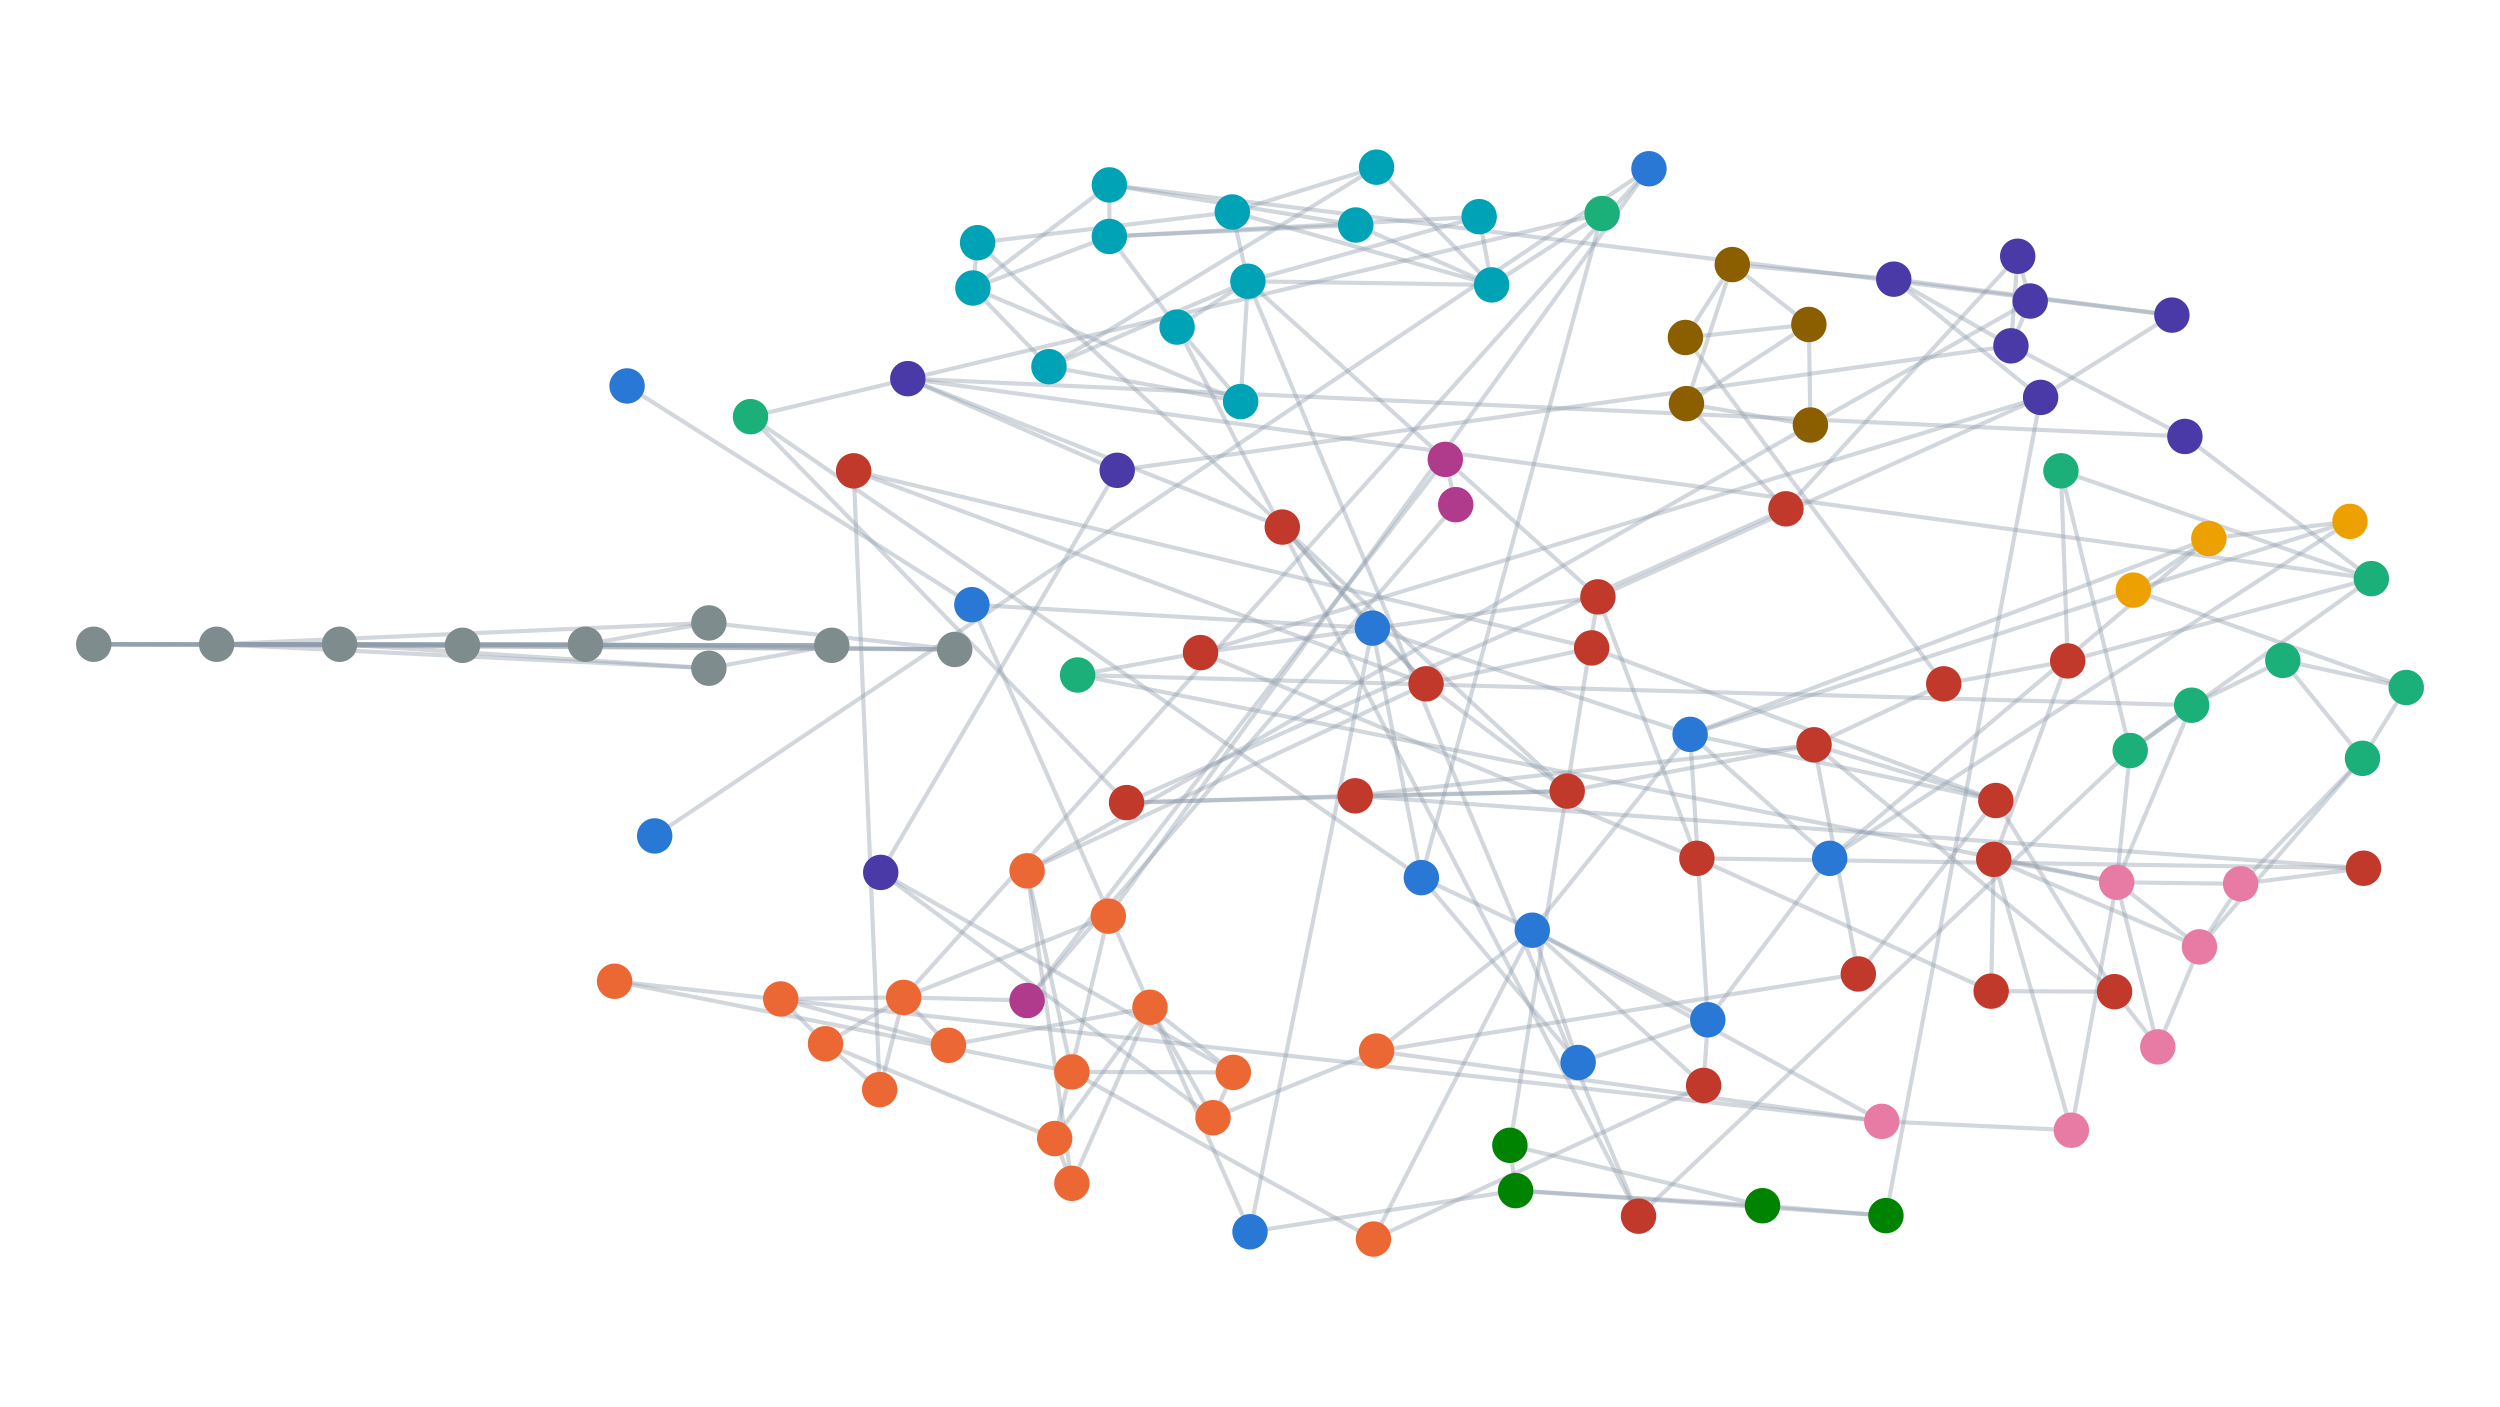
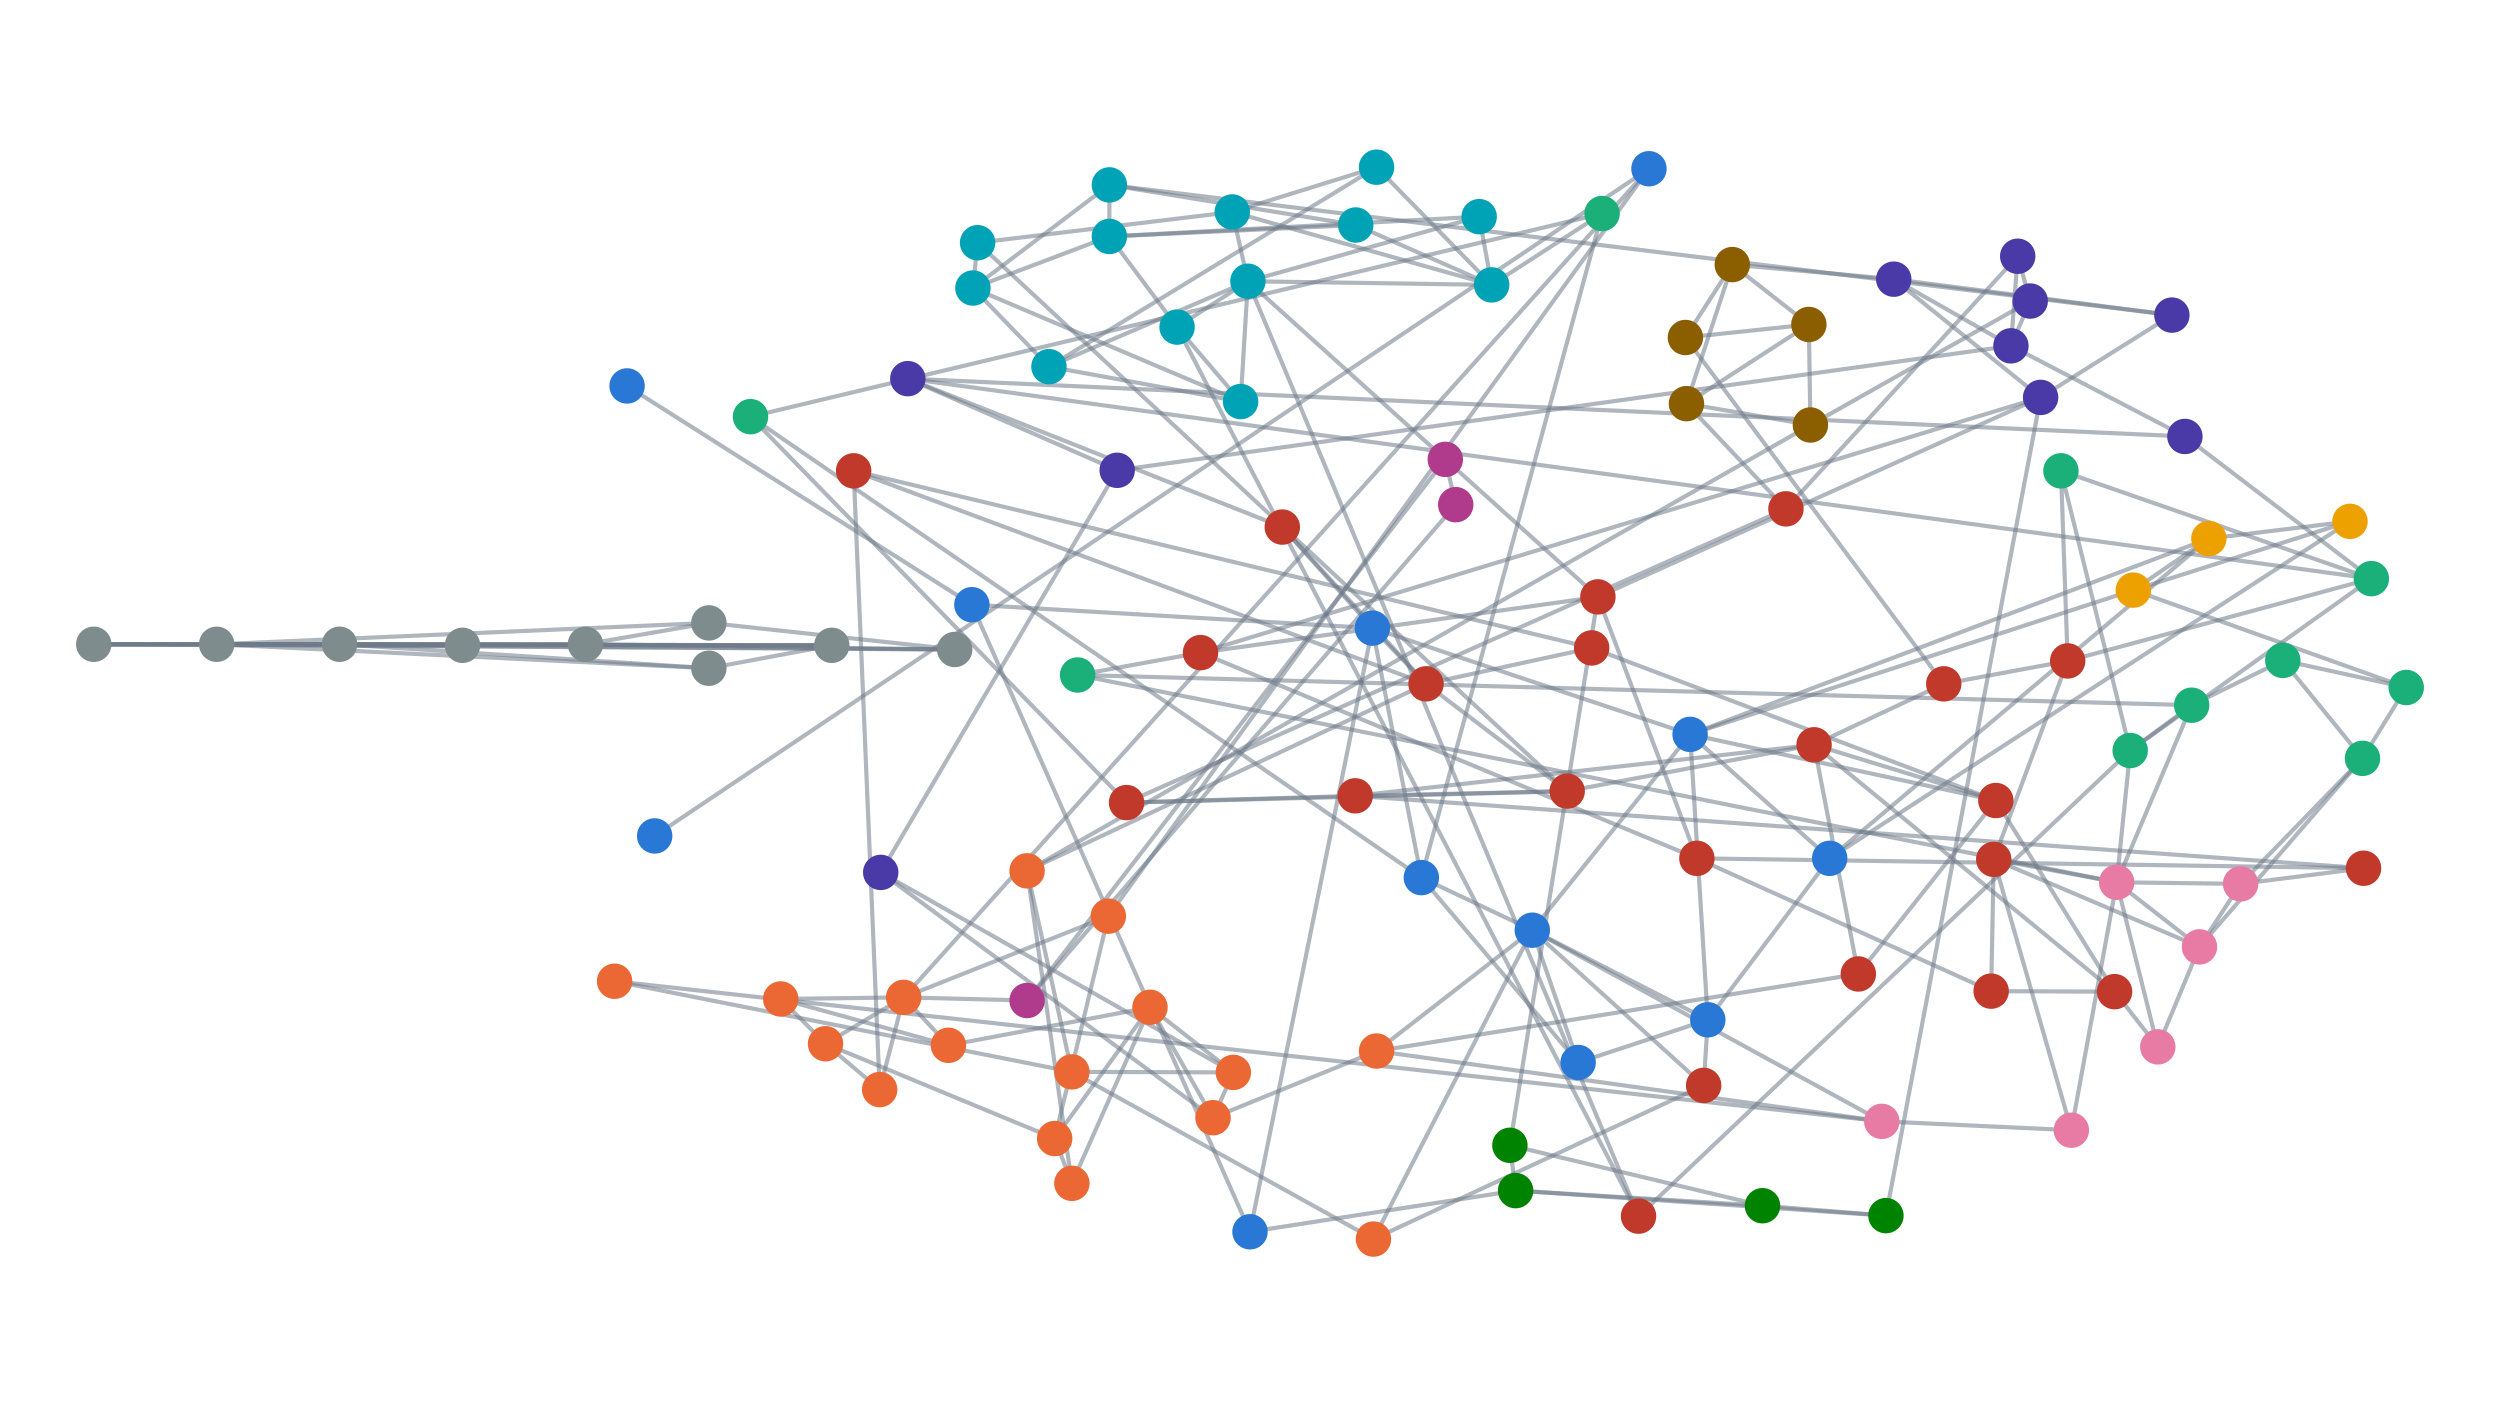
<svg xmlns="http://www.w3.org/2000/svg" viewBox="0 0 480 270" role="img" aria-hidden="true">
-   <g stroke="#8E9BAA" stroke-opacity="0.4" stroke-width="0.8">
+   <g stroke="#6E7A89" stroke-opacity="0.55" stroke-width="0.8">
    <line x1="18.0" y1="123.7" x2="41.6" y2="123.7" />
    <line x1="41.6" y1="123.7" x2="65.2" y2="123.7" />
    <line x1="18.0" y1="123.7" x2="65.2" y2="123.7" />
    <line x1="159.7" y1="123.9" x2="65.2" y2="123.7" />
    <line x1="41.6" y1="123.7" x2="159.7" y2="123.9" />
    <line x1="18.0" y1="123.7" x2="159.7" y2="123.9" />
    <line x1="183.3" y1="124.7" x2="112.4" y2="123.7" />
    <line x1="159.7" y1="123.9" x2="88.8" y2="123.9" />
    <line x1="65.2" y1="123.7" x2="88.8" y2="123.9" />
    <line x1="18.0" y1="123.7" x2="88.8" y2="123.9" />
    <line x1="41.6" y1="123.7" x2="112.4" y2="123.7" />
    <line x1="18.0" y1="123.7" x2="112.4" y2="123.7" />
    <line x1="183.3" y1="124.7" x2="18.0" y2="123.7" />
    <line x1="183.3" y1="124.7" x2="41.6" y2="123.7" />
    <line x1="112.4" y1="123.7" x2="136.1" y2="119.6" />
    <line x1="183.3" y1="124.7" x2="136.1" y2="119.6" />
    <line x1="41.6" y1="123.7" x2="136.1" y2="119.6" />
    <line x1="159.7" y1="123.9" x2="136.1" y2="128.3" />
    <line x1="65.2" y1="123.7" x2="136.1" y2="128.3" />
    <line x1="41.6" y1="123.7" x2="136.1" y2="128.3" />
    <line x1="279.5" y1="96.9" x2="277.5" y2="88.2" />
    <line x1="236.8" y1="205.9" x2="232.9" y2="214.6" />
    <line x1="291.0" y1="228.6" x2="289.9" y2="219.9" />
    <line x1="324.5" y1="141.0" x2="351.3" y2="164.8" />
    <line x1="149.9" y1="191.8" x2="173.5" y2="191.5" />
    <line x1="386.1" y1="66.4" x2="389.8" y2="57.8" />
    <line x1="409.6" y1="113.3" x2="451.2" y2="100.1" />
    <line x1="236.6" y1="40.7" x2="264.3" y2="32.1" />
    <line x1="202.5" y1="218.6" x2="220.8" y2="193.4" />
    <line x1="214.5" y1="90.3" x2="169.1" y2="167.5" />
    <line x1="186.6" y1="116.1" x2="240.0" y2="236.5" />
    <line x1="351.3" y1="164.8" x2="327.9" y2="195.8" />
    <line x1="323.8" y1="77.5" x2="347.6" y2="81.6" />
    <line x1="323.8" y1="77.5" x2="347.3" y2="62.3" />
    <line x1="168.9" y1="209.2" x2="158.5" y2="200.4" />
    <line x1="387.4" y1="49.2" x2="389.8" y2="57.8" />
    <line x1="149.9" y1="191.8" x2="182.1" y2="200.7" />
    <line x1="286.4" y1="54.7" x2="284.0" y2="41.6" />
    <line x1="323.8" y1="77.5" x2="332.6" y2="50.8" />
    <line x1="173.5" y1="191.5" x2="182.1" y2="200.7" />
    <line x1="316.6" y1="32.4" x2="125.7" y2="160.5" />
    <line x1="332.6" y1="50.8" x2="347.3" y2="62.3" />
    <line x1="409.6" y1="113.3" x2="424.1" y2="103.4" />
    <line x1="197.2" y1="167.2" x2="205.8" y2="227.2" />
    <line x1="323.6" y1="64.8" x2="332.6" y2="50.8" />
    <line x1="307.6" y1="41.0" x2="144.1" y2="80.0" />
    <line x1="348.3" y1="143.0" x2="356.8" y2="187.0" />
    <line x1="338.4" y1="231.5" x2="362.1" y2="233.4" />
    <line x1="373.2" y1="131.3" x2="397.0" y2="126.9" />
    <line x1="325.8" y1="164.8" x2="382.3" y2="190.3" />
    <line x1="422.3" y1="181.8" x2="430.2" y2="169.7" />
    <line x1="409.0" y1="144.1" x2="395.7" y2="90.4" />
    <line x1="422.3" y1="181.8" x2="414.3" y2="201.0" />
    <line x1="462.0" y1="132.0" x2="438.3" y2="126.8" />
    <line x1="279.5" y1="96.9" x2="197.2" y2="192.1" />
    <line x1="451.2" y1="100.1" x2="424.1" y2="103.4" />
    <line x1="324.5" y1="141.0" x2="327.9" y2="195.8" />
    <line x1="406.0" y1="190.4" x2="383.2" y2="153.7" />
    <line x1="323.6" y1="64.8" x2="347.3" y2="62.3" />
    <line x1="406.4" y1="169.4" x2="422.3" y2="181.8" />
    <line x1="206.9" y1="129.6" x2="420.8" y2="135.4" />
    <line x1="348.3" y1="143.0" x2="383.2" y2="153.7" />
    <line x1="158.5" y1="200.4" x2="173.5" y2="191.5" />
    <line x1="213.0" y1="45.4" x2="213.0" y2="35.5" />
    <line x1="395.7" y1="90.4" x2="455.3" y2="111.1" />
    <line x1="263.5" y1="120.6" x2="272.9" y2="168.5" />
    <line x1="230.5" y1="125.3" x2="306.8" y2="114.6" />
    <line x1="430.2" y1="169.7" x2="453.8" y2="166.7" />
    <line x1="455.3" y1="111.1" x2="397.0" y2="126.9" />
    <line x1="300.9" y1="151.9" x2="260.2" y2="152.8" />
    <line x1="238.2" y1="77.1" x2="226.0" y2="62.8" />
    <line x1="201.4" y1="70.4" x2="238.2" y2="77.1" />
    <line x1="277.5" y1="88.2" x2="197.2" y2="192.1" />
    <line x1="348.3" y1="143.0" x2="373.2" y2="131.3" />
    <line x1="397.7" y1="217.0" x2="361.3" y2="215.3" />
    <line x1="387.4" y1="49.2" x2="386.1" y2="66.4" />
    <line x1="263.5" y1="120.6" x2="273.8" y2="131.3" />
    <line x1="419.5" y1="83.8" x2="174.3" y2="72.7" />
    <line x1="327.9" y1="195.8" x2="294.2" y2="178.6" />
    <line x1="406.4" y1="169.4" x2="430.2" y2="169.7" />
    <line x1="373.2" y1="131.3" x2="323.6" y2="64.8" />
    <line x1="238.2" y1="77.1" x2="186.8" y2="55.3" />
    <line x1="264.3" y1="201.8" x2="361.3" y2="215.3" />
    <line x1="347.6" y1="81.6" x2="347.3" y2="62.3" />
    <line x1="356.8" y1="187.0" x2="383.2" y2="153.7" />
    <line x1="324.5" y1="141.0" x2="383.2" y2="153.7" />
    <line x1="213.0" y1="35.5" x2="186.8" y2="55.3" />
    <line x1="230.5" y1="125.3" x2="391.8" y2="76.3" />
    <line x1="212.8" y1="175.9" x2="316.6" y2="32.4" />
    <line x1="324.5" y1="141.0" x2="424.1" y2="103.4" />
    <line x1="220.8" y1="193.4" x2="236.8" y2="205.9" />
    <line x1="300.9" y1="151.9" x2="348.3" y2="143.0" />
    <line x1="273.8" y1="131.3" x2="246.2" y2="101.2" />
    <line x1="213.0" y1="45.4" x2="186.8" y2="55.3" />
    <line x1="213.0" y1="45.4" x2="226.0" y2="62.8" />
    <line x1="260.2" y1="152.8" x2="216.3" y2="154.1" />
    <line x1="324.5" y1="141.0" x2="294.2" y2="178.6" />
    <line x1="286.4" y1="54.7" x2="260.3" y2="43.2" />
    <line x1="294.2" y1="178.6" x2="272.9" y2="168.5" />
    <line x1="220.8" y1="193.4" x2="182.1" y2="200.7" />
    <line x1="286.4" y1="54.7" x2="239.6" y2="54.0" />
    <line x1="406.4" y1="169.4" x2="409.0" y2="144.1" />
    <line x1="294.2" y1="178.6" x2="303.0" y2="204.0" />
    <line x1="382.3" y1="190.3" x2="406.0" y2="190.4" />
    <line x1="419.5" y1="83.8" x2="455.3" y2="111.1" />
    <line x1="202.5" y1="218.6" x2="158.5" y2="200.4" />
    <line x1="351.3" y1="164.8" x2="424.1" y2="103.4" />
    <line x1="212.8" y1="175.9" x2="173.5" y2="191.5" />
    <line x1="397.0" y1="126.9" x2="382.8" y2="165.0" />
    <line x1="232.9" y1="214.6" x2="264.3" y2="201.8" />
    <line x1="213.0" y1="45.4" x2="284.0" y2="41.6" />
    <line x1="220.8" y1="193.4" x2="232.9" y2="214.6" />
    <line x1="300.9" y1="151.9" x2="273.8" y2="131.3" />
    <line x1="263.7" y1="237.9" x2="205.8" y2="205.8" />
    <line x1="197.2" y1="167.2" x2="205.8" y2="205.8" />
    <line x1="158.5" y1="200.4" x2="149.9" y2="191.8" />
    <line x1="213.0" y1="35.5" x2="417.0" y2="60.5" />
    <line x1="383.2" y1="153.7" x2="305.6" y2="124.4" />
    <line x1="238.2" y1="77.1" x2="239.6" y2="54.0" />
    <line x1="273.8" y1="131.3" x2="305.6" y2="124.4" />
    <line x1="422.3" y1="181.8" x2="382.8" y2="165.0" />
    <line x1="409.0" y1="144.1" x2="455.3" y2="111.1" />
    <line x1="174.3" y1="72.7" x2="214.5" y2="90.3" />
    <line x1="173.5" y1="191.5" x2="197.2" y2="192.1" />
    <line x1="163.9" y1="90.4" x2="168.9" y2="209.2" />
    <line x1="213.0" y1="45.4" x2="260.3" y2="43.2" />
    <line x1="324.5" y1="141.0" x2="263.5" y2="120.6" />
    <line x1="325.8" y1="164.8" x2="306.8" y2="114.6" />
    <line x1="201.4" y1="70.4" x2="239.6" y2="54.0" />
    <line x1="284.0" y1="41.6" x2="239.6" y2="54.0" />
    <line x1="273.8" y1="131.3" x2="197.2" y2="167.2" />
    <line x1="236.6" y1="40.7" x2="239.6" y2="54.0" />
    <line x1="391.8" y1="76.3" x2="363.6" y2="53.6" />
    <line x1="201.4" y1="70.4" x2="186.8" y2="55.3" />
    <line x1="226.0" y1="62.8" x2="239.6" y2="54.0" />
    <line x1="263.5" y1="120.6" x2="246.2" y2="101.2" />
    <line x1="202.5" y1="218.6" x2="212.8" y2="175.9" />
    <line x1="214.5" y1="90.3" x2="386.1" y2="66.4" />
    <line x1="226.0" y1="62.8" x2="314.6" y2="233.5" />
    <line x1="236.6" y1="40.7" x2="286.4" y2="54.7" />
    <line x1="300.9" y1="151.9" x2="216.3" y2="154.1" />
    <line x1="325.8" y1="164.8" x2="230.5" y2="125.3" />
    <line x1="348.3" y1="143.0" x2="406.0" y2="190.4" />
    <line x1="387.4" y1="49.2" x2="342.9" y2="97.7" />
    <line x1="118.0" y1="188.4" x2="205.8" y2="205.8" />
    <line x1="213.0" y1="35.5" x2="260.3" y2="43.2" />
    <line x1="220.8" y1="193.4" x2="205.8" y2="227.2" />
    <line x1="419.5" y1="83.8" x2="386.1" y2="66.4" />
    <line x1="406.4" y1="169.4" x2="382.8" y2="165.0" />
    <line x1="264.3" y1="201.8" x2="294.2" y2="178.6" />
    <line x1="409.0" y1="144.1" x2="314.6" y2="233.5" />
    <line x1="206.9" y1="129.6" x2="406.4" y2="169.4" />
    <line x1="294.2" y1="178.6" x2="361.3" y2="215.3" />
    <line x1="303.0" y1="204.0" x2="272.9" y2="168.5" />
    <line x1="395.7" y1="90.4" x2="397.0" y2="126.9" />
    <line x1="186.6" y1="116.1" x2="263.5" y2="120.6" />
    <line x1="327.9" y1="195.8" x2="303.0" y2="204.0" />
    <line x1="307.6" y1="41.0" x2="272.9" y2="168.5" />
    <line x1="306.8" y1="114.6" x2="239.6" y2="54.0" />
    <line x1="201.4" y1="70.4" x2="264.3" y2="32.1" />
    <line x1="264.3" y1="32.1" x2="286.4" y2="54.7" />
    <line x1="197.2" y1="167.2" x2="347.6" y2="81.6" />
    <line x1="216.3" y1="154.1" x2="144.1" y2="80.0" />
    <line x1="356.8" y1="187.0" x2="264.3" y2="201.8" />
    <line x1="386.1" y1="66.4" x2="363.6" y2="53.6" />
    <line x1="453.6" y1="145.6" x2="438.3" y2="126.8" />
    <line x1="332.6" y1="50.8" x2="363.6" y2="53.6" />
    <line x1="202.5" y1="218.6" x2="205.8" y2="227.2" />
    <line x1="338.4" y1="231.5" x2="291.0" y2="228.6" />
    <line x1="324.5" y1="141.0" x2="409.6" y2="113.3" />
    <line x1="236.8" y1="205.9" x2="205.8" y2="205.8" />
    <line x1="406.0" y1="190.4" x2="414.3" y2="201.0" />
    <line x1="409.0" y1="144.1" x2="420.8" y2="135.4" />
    <line x1="306.8" y1="114.6" x2="391.8" y2="76.3" />
    <line x1="348.3" y1="143.0" x2="260.2" y2="152.8" />
    <line x1="206.9" y1="129.6" x2="230.5" y2="125.3" />
    <line x1="382.3" y1="190.3" x2="382.8" y2="165.0" />
    <line x1="391.8" y1="76.3" x2="417.0" y2="60.5" />
    <line x1="289.9" y1="219.9" x2="306.8" y2="114.6" />
    <line x1="453.6" y1="145.6" x2="430.2" y2="169.7" />
    <line x1="453.6" y1="145.6" x2="422.3" y2="181.8" />
    <line x1="168.9" y1="209.2" x2="173.5" y2="191.5" />
    <line x1="406.4" y1="169.4" x2="414.3" y2="201.0" />
    <line x1="236.8" y1="205.9" x2="169.1" y2="167.5" />
    <line x1="327.1" y1="208.4" x2="327.9" y2="195.8" />
    <line x1="342.9" y1="97.7" x2="323.8" y2="77.5" />
    <line x1="300.9" y1="151.9" x2="187.7" y2="46.6" />
    <line x1="186.8" y1="55.3" x2="187.7" y2="46.6" />
    <line x1="327.1" y1="208.4" x2="294.2" y2="178.6" />
    <line x1="453.6" y1="145.6" x2="462.0" y2="132.0" />
    <line x1="462.0" y1="132.0" x2="409.6" y2="113.3" />
    <line x1="351.3" y1="164.8" x2="451.2" y2="100.1" />
    <line x1="397.7" y1="217.0" x2="382.8" y2="165.0" />
    <line x1="455.3" y1="111.1" x2="174.3" y2="72.7" />
    <line x1="338.4" y1="231.5" x2="289.9" y2="219.9" />
    <line x1="325.8" y1="164.8" x2="453.8" y2="166.7" />
    <line x1="406.4" y1="169.4" x2="420.8" y2="135.4" />
    <line x1="305.6" y1="124.4" x2="163.9" y2="90.4" />
    <line x1="291.0" y1="228.6" x2="362.1" y2="233.4" />
    <line x1="273.8" y1="131.3" x2="163.9" y2="90.4" />
    <line x1="236.6" y1="40.7" x2="187.7" y2="46.6" />
    <line x1="417.0" y1="60.5" x2="363.6" y2="53.6" />
    <line x1="389.8" y1="57.8" x2="347.6" y2="81.6" />
    <line x1="342.9" y1="97.7" x2="216.3" y2="154.1" />
    <line x1="286.4" y1="54.7" x2="307.6" y2="41.0" />
    <line x1="239.6" y1="54.0" x2="314.6" y2="233.5" />
    <line x1="327.1" y1="208.4" x2="263.7" y2="237.9" />
    <line x1="438.3" y1="126.8" x2="420.8" y2="135.4" />
    <line x1="174.3" y1="72.7" x2="246.2" y2="101.2" />
    <line x1="397.7" y1="217.0" x2="406.4" y2="169.4" />
    <line x1="272.9" y1="168.5" x2="144.1" y2="80.0" />
    <line x1="294.2" y1="178.6" x2="263.7" y2="237.9" />
    <line x1="316.6" y1="32.4" x2="173.5" y2="191.5" />
    <line x1="362.1" y1="233.4" x2="391.8" y2="76.3" />
    <line x1="186.6" y1="116.1" x2="120.4" y2="74.1" />
    <line x1="260.2" y1="152.8" x2="453.8" y2="166.7" />
    <line x1="291.0" y1="228.6" x2="240.0" y2="236.5" />
    <line x1="169.1" y1="167.5" x2="232.9" y2="214.6" />
    <line x1="240.0" y1="236.5" x2="263.5" y2="120.6" />
    <line x1="118.0" y1="188.4" x2="361.3" y2="215.3" />
  </g>
  <g>
    <circle cx="327.1" cy="208.4" r="3.4" fill="#C0392B" />
    <circle cx="300.9" cy="151.9" r="3.4" fill="#C0392B" />
    <circle cx="348.3" cy="143.0" r="3.4" fill="#C0392B" />
    <circle cx="397.7" cy="217.0" r="3.4" fill="#E87BA4" />
    <circle cx="373.2" cy="131.3" r="3.4" fill="#C0392B" />
    <circle cx="325.8" cy="164.8" r="3.4" fill="#C0392B" />
    <circle cx="382.3" cy="190.3" r="3.4" fill="#C0392B" />
    <circle cx="206.9" cy="129.6" r="3.4" fill="#1BAF7A" />
    <circle cx="406.4" cy="169.4" r="3.4" fill="#E87BA4" />
    <circle cx="406.0" cy="190.4" r="3.4" fill="#C0392B" />
    <circle cx="230.5" cy="125.3" r="3.4" fill="#C0392B" />
    <circle cx="453.6" cy="145.6" r="3.4" fill="#1BAF7A" />
    <circle cx="422.3" cy="181.8" r="3.4" fill="#E87BA4" />
    <circle cx="430.2" cy="169.7" r="3.4" fill="#E87BA4" />
    <circle cx="414.3" cy="201.0" r="3.4" fill="#E87BA4" />
    <circle cx="419.5" cy="83.8" r="3.4" fill="#4A3AA7" />
    <circle cx="409.0" cy="144.1" r="3.4" fill="#1BAF7A" />
    <circle cx="395.7" cy="90.4" r="3.4" fill="#1BAF7A" />
    <circle cx="455.3" cy="111.1" r="3.4" fill="#1BAF7A" />
    <circle cx="387.4" cy="49.2" r="3.4" fill="#4A3AA7" />
    <circle cx="174.3" cy="72.7" r="3.4" fill="#4A3AA7" />
    <circle cx="214.5" cy="90.3" r="3.4" fill="#4A3AA7" />
    <circle cx="386.1" cy="66.4" r="3.4" fill="#4A3AA7" />
    <circle cx="389.8" cy="57.8" r="3.4" fill="#4A3AA7" />
    <circle cx="260.2" cy="152.8" r="3.4" fill="#C0392B" />
    <circle cx="397.0" cy="126.9" r="3.4" fill="#C0392B" />
    <circle cx="382.8" cy="165.0" r="3.4" fill="#C0392B" />
    <circle cx="201.4" cy="70.4" r="3.4" fill="#00A3B5" />
    <circle cx="236.6" cy="40.7" r="3.4" fill="#00A3B5" />
    <circle cx="264.3" cy="32.1" r="3.4" fill="#00A3B5" />
    <circle cx="238.2" cy="77.1" r="3.4" fill="#00A3B5" />
    <circle cx="338.4" cy="231.5" r="3.4" fill="#008300" />
    <circle cx="213.0" cy="45.4" r="3.4" fill="#00A3B5" />
    <circle cx="226.0" cy="62.8" r="3.4" fill="#00A3B5" />
    <circle cx="213.0" cy="35.5" r="3.4" fill="#00A3B5" />
    <circle cx="286.4" cy="54.7" r="3.4" fill="#00A3B5" />
    <circle cx="260.3" cy="43.2" r="3.4" fill="#00A3B5" />
    <circle cx="186.8" cy="55.3" r="3.4" fill="#00A3B5" />
    <circle cx="187.7" cy="46.6" r="3.4" fill="#00A3B5" />
    <circle cx="291.0" cy="228.6" r="3.4" fill="#008300" />
    <circle cx="289.9" cy="219.9" r="3.4" fill="#008300" />
    <circle cx="362.1" cy="233.4" r="3.4" fill="#008300" />
    <circle cx="306.8" cy="114.6" r="3.4" fill="#C0392B" />
    <circle cx="284.0" cy="41.6" r="3.4" fill="#00A3B5" />
    <circle cx="239.6" cy="54.0" r="3.4" fill="#00A3B5" />
    <circle cx="323.6" cy="64.8" r="3.4" fill="#8B5E00" />
    <circle cx="391.8" cy="76.3" r="3.4" fill="#4A3AA7" />
    <circle cx="417.0" cy="60.5" r="3.4" fill="#4A3AA7" />
    <circle cx="462.0" cy="132.0" r="3.4" fill="#1BAF7A" />
    <circle cx="356.8" cy="187.0" r="3.4" fill="#C0392B" />
    <circle cx="202.5" cy="218.6" r="3.4" fill="#EB6834" />
    <circle cx="220.8" cy="193.4" r="3.4" fill="#EB6834" />
    <circle cx="236.8" cy="205.9" r="3.4" fill="#EB6834" />
    <circle cx="169.1" cy="167.5" r="3.4" fill="#4A3AA7" />
    <circle cx="232.9" cy="214.6" r="3.4" fill="#EB6834" />
    <circle cx="264.3" cy="201.8" r="3.4" fill="#EB6834" />
    <circle cx="324.5" cy="141.0" r="3.4" fill="#2A78D6" />
    <circle cx="351.3" cy="164.8" r="3.4" fill="#2A78D6" />
    <circle cx="383.2" cy="153.7" r="3.4" fill="#C0392B" />
    <circle cx="409.6" cy="113.3" r="3.4" fill="#EDA100" />
    <circle cx="451.2" cy="100.1" r="3.4" fill="#EDA100" />
    <circle cx="327.9" cy="195.8" r="3.4" fill="#2A78D6" />
    <circle cx="314.6" cy="233.5" r="3.4" fill="#C0392B" />
    <circle cx="118.0" cy="188.4" r="3.4" fill="#EB6834" />
    <circle cx="186.6" cy="116.1" r="3.4" fill="#2A78D6" />
    <circle cx="294.2" cy="178.6" r="3.4" fill="#2A78D6" />
    <circle cx="240.0" cy="236.5" r="3.4" fill="#2A78D6" />
    <circle cx="212.8" cy="175.9" r="3.4" fill="#EB6834" />
    <circle cx="316.6" cy="32.4" r="3.4" fill="#2A78D6" />
    <circle cx="263.5" cy="120.6" r="3.4" fill="#2A78D6" />
    <circle cx="438.3" cy="126.8" r="3.4" fill="#1BAF7A" />
    <circle cx="420.8" cy="135.4" r="3.4" fill="#1BAF7A" />
    <circle cx="342.9" cy="97.7" r="3.4" fill="#C0392B" />
    <circle cx="273.8" cy="131.3" r="3.4" fill="#C0392B" />
    <circle cx="197.2" cy="167.2" r="3.4" fill="#EB6834" />
    <circle cx="424.1" cy="103.4" r="3.4" fill="#EDA100" />
    <circle cx="246.2" cy="101.2" r="3.4" fill="#C0392B" />
    <circle cx="305.6" cy="124.4" r="3.4" fill="#C0392B" />
    <circle cx="323.8" cy="77.5" r="3.4" fill="#8B5E00" />
    <circle cx="347.6" cy="81.6" r="3.4" fill="#8B5E00" />
    <circle cx="332.6" cy="50.8" r="3.4" fill="#8B5E00" />
    <circle cx="347.3" cy="62.3" r="3.4" fill="#8B5E00" />
    <circle cx="363.6" cy="53.6" r="3.4" fill="#4A3AA7" />
    <circle cx="125.7" cy="160.5" r="3.4" fill="#2A78D6" />
    <circle cx="163.9" cy="90.4" r="3.4" fill="#C0392B" />
    <circle cx="453.8" cy="166.7" r="3.4" fill="#C0392B" />
    <circle cx="263.7" cy="237.9" r="3.4" fill="#EB6834" />
    <circle cx="205.8" cy="205.8" r="3.4" fill="#EB6834" />
    <circle cx="168.9" cy="209.2" r="3.4" fill="#EB6834" />
    <circle cx="158.5" cy="200.4" r="3.4" fill="#EB6834" />
    <circle cx="149.9" cy="191.8" r="3.4" fill="#EB6834" />
    <circle cx="173.5" cy="191.5" r="3.4" fill="#EB6834" />
    <circle cx="182.1" cy="200.7" r="3.4" fill="#EB6834" />
    <circle cx="205.8" cy="227.2" r="3.4" fill="#EB6834" />
    <circle cx="361.3" cy="215.3" r="3.4" fill="#E87BA4" />
    <circle cx="303.0" cy="204.0" r="3.4" fill="#2A78D6" />
    <circle cx="307.6" cy="41.0" r="3.4" fill="#1BAF7A" />
    <circle cx="120.4" cy="74.1" r="3.4" fill="#2A78D6" />
    <circle cx="279.5" cy="96.9" r="3.4" fill="#B03A8C" />
    <circle cx="277.5" cy="88.2" r="3.4" fill="#B03A8C" />
    <circle cx="197.2" cy="192.1" r="3.4" fill="#B03A8C" />
    <circle cx="183.3" cy="124.7" r="3.4" fill="#7F8C8D" />
    <circle cx="18.0" cy="123.7" r="3.4" fill="#7F8C8D" />
    <circle cx="41.6" cy="123.7" r="3.4" fill="#7F8C8D" />
    <circle cx="112.4" cy="123.7" r="3.4" fill="#7F8C8D" />
    <circle cx="159.7" cy="123.9" r="3.4" fill="#7F8C8D" />
    <circle cx="65.2" cy="123.7" r="3.4" fill="#7F8C8D" />
    <circle cx="136.1" cy="128.3" r="3.4" fill="#7F8C8D" />
    <circle cx="88.8" cy="123.9" r="3.4" fill="#7F8C8D" />
    <circle cx="136.1" cy="119.6" r="3.4" fill="#7F8C8D" />
    <circle cx="216.3" cy="154.1" r="3.4" fill="#C0392B" />
    <circle cx="272.9" cy="168.5" r="3.4" fill="#2A78D6" />
    <circle cx="144.1" cy="80.0" r="3.4" fill="#1BAF7A" />
  </g>
</svg>
